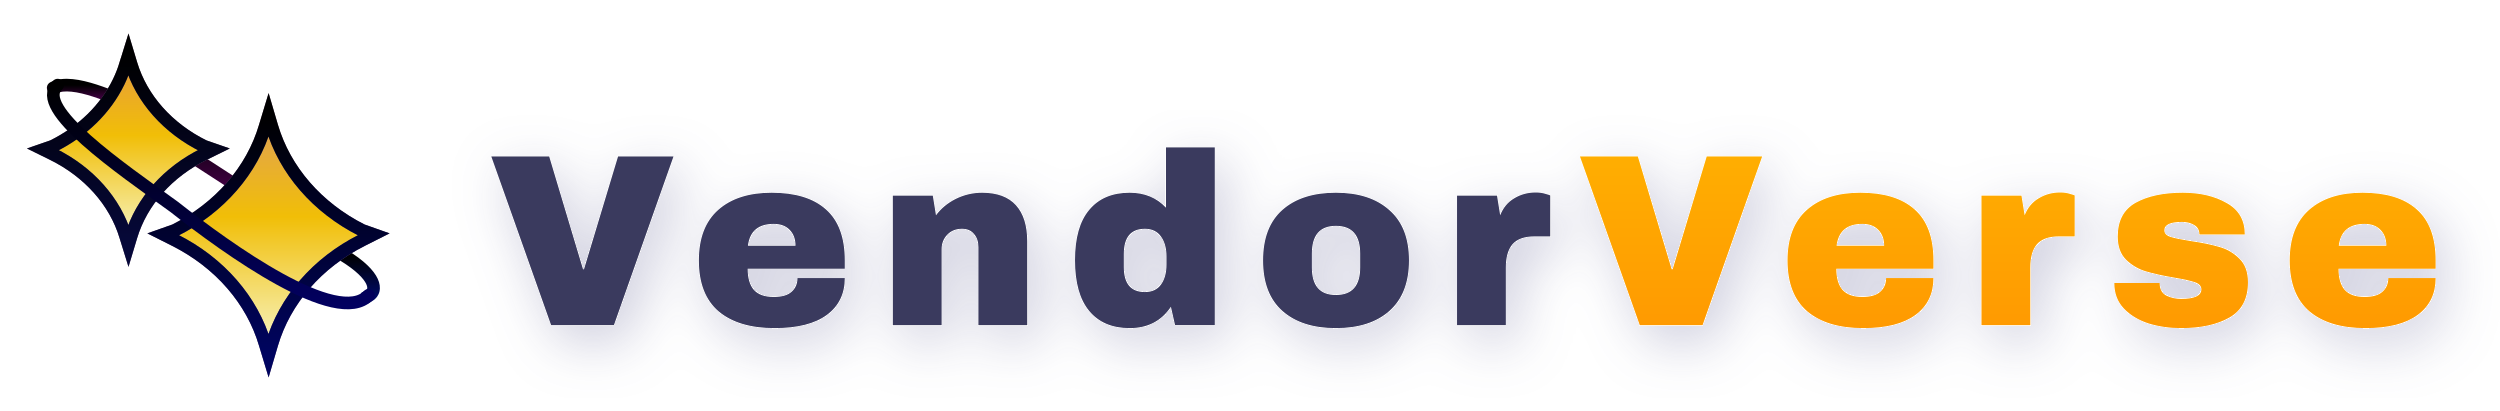
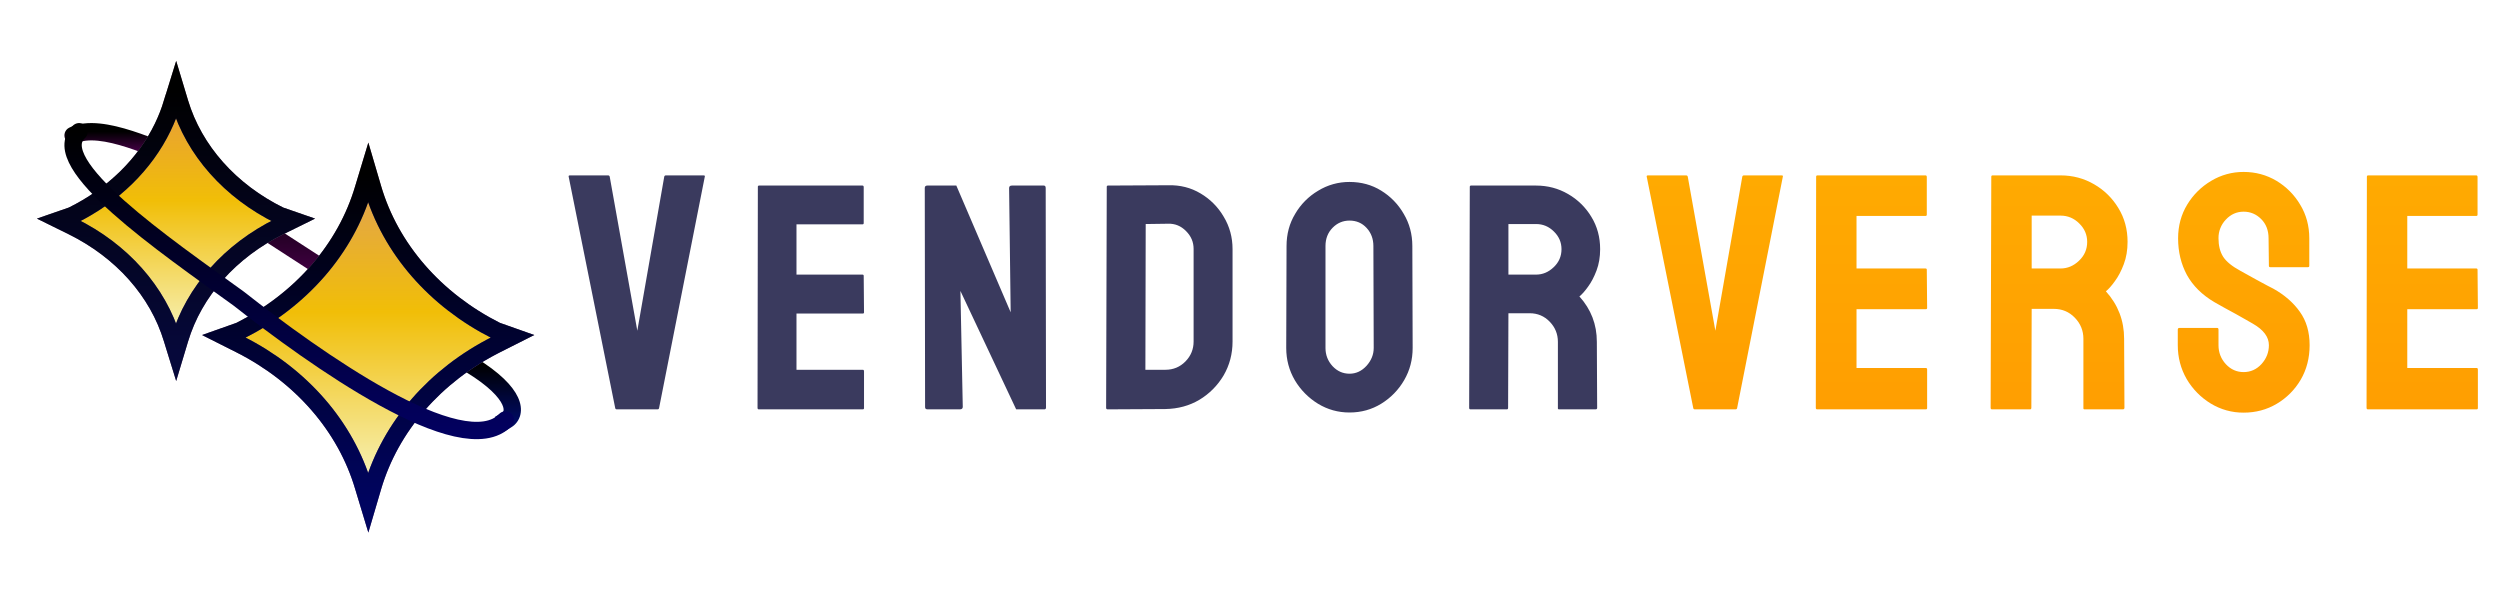
- <svg xmlns="http://www.w3.org/2000/svg" width="469" height="77" fill="none">
-   <path d="M24.654 20.851l1.128.366.732-2.254-1.127-.366-.733 2.254zM9.468 15.416a1.185 1.185 0 101.064 2.117l-1.064-2.118zm15.919 3.18c-.74-.24-1.776-.668-3.063-1.184-1.259-.505-2.71-1.074-4.192-1.55-1.477-.475-3.028-.873-4.488-1.018-1.444-.145-2.927-.056-4.176.572l1.064 2.117c.674-.338 1.636-.455 2.876-.331 1.224.122 2.596.465 3.999.916 1.397.45 2.783.991 4.035 1.494 1.225.491 2.374.966 3.212 1.239l.733-2.254z" fill="url(#paint0_linear_918_5002)" />
-   <path d="M53.618 40.796l-27.204-17.63" stroke="url(#paint1_linear_918_5002)" stroke-width="2.37" stroke-linecap="round" />
-   <path d="M68.706 54.382l-1.017.61 1.22 2.032 1.016-.61-1.22-2.032zm-3.637-7.504a1.185 1.185 0 00-1.24 2.02l1.24-2.02zm4.856 9.536a2.723 2.723 0 001.261-1.72c.181-.76.052-1.582-.329-2.403-.745-1.604-2.549-3.425-5.788-5.413l-1.24 2.02c3.104 1.905 4.428 3.422 4.879 4.391.216.466.2.738.173.856a.355.355 0 01-.175.237l1.22 2.032z" fill="url(#paint2_linear_918_5002)" />
-   <path d="M23.566 12.023l.522-1.687.508 1.687c1.96 6.51 6.892 12.066 13.684 15.411l1.76.61-1.76.867c-6.792 3.346-11.725 8.902-13.684 15.411l-.508 1.688-.523-1.688c-1.96-6.51-6.893-12.065-13.684-15.41l-1.76-.868 1.76-.61c5.6-2.758 9.936-7.02 12.384-12.079a22.5 22.5 0 001.3-3.332z" fill="url(#paint3_linear_918_5002)" />
-   <path d="M23.566 12.023l.522-1.687.508 1.687c1.96 6.51 6.892 12.066 13.684 15.411l1.76.61-1.76.867c-6.792 3.346-11.725 8.902-13.684 15.411l-.508 1.688-.523-1.688c-1.96-6.51-6.893-12.065-13.684-15.41l-1.76-.868 1.76-.61c5.6-2.758 9.936-7.02 12.384-12.079a22.5 22.5 0 001.3-3.332z" stroke="#79627D" stroke-width="2.37" />
-   <path d="M23.566 12.023l.522-1.687.508 1.687c1.96 6.51 6.892 12.066 13.684 15.411l1.76.61-1.76.867c-6.792 3.346-11.725 8.902-13.684 15.411l-.508 1.688-.523-1.688c-1.96-6.51-6.893-12.065-13.684-15.41l-1.76-.868 1.76-.61c5.6-2.758 9.936-7.02 12.384-12.079a22.5 22.5 0 001.3-3.332z" stroke="url(#paint4_linear_918_5002)" stroke-width="2.37" />
-   <path d="M49.73 23.733l.646-2.131.627 2.131c2.42 8.223 8.515 15.24 16.904 19.466l2.175.771-2.175 1.096c-8.389 4.225-14.483 11.243-16.904 19.466l-.627 2.131-.645-2.131c-2.421-8.223-8.515-15.24-16.904-19.466l-2.175-1.096 2.175-.77c8.389-4.226 14.483-11.244 16.904-19.467z" fill="url(#paint5_linear_918_5002)" />
-   <path d="M49.73 23.733l.646-2.131.627 2.131c2.42 8.223 8.515 15.24 16.904 19.466l2.175.771-2.175 1.096c-8.389 4.225-14.483 11.243-16.904 19.466l-.627 2.131-.645-2.131c-2.421-8.223-8.515-15.24-16.904-19.466l-2.175-1.096 2.175-.77c8.389-4.226 14.483-11.244 16.904-19.467z" stroke="#79627D" stroke-width="2.37" />
-   <path d="M49.73 23.733l.646-2.131.627 2.131c2.42 8.223 8.515 15.24 16.904 19.466l2.175.771-2.175 1.096c-8.389 4.225-14.483 11.243-16.904 19.466l-.627 2.131-.645-2.131c-2.421-8.223-8.515-15.24-16.904-19.466l-2.175-1.096 2.175-.77c8.389-4.226 14.483-11.244 16.904-19.467z" stroke="url(#paint6_linear_918_5002)" stroke-width="2.37" />
-   <path d="M10.82 15.969c-4.68 4.305 11.773 15.547 21.847 22.838 10.075 7.934 30.65 22.703 36.477 16.59" stroke="url(#paint7_linear_918_5002)" stroke-width="2.37" stroke-linecap="round" />
-   <g filter="url(#filter0_d_918_5002)">
-     <path d="M103.393 61L92.169 29.352h10.856l6.348 21.16h.184l6.394-21.16h10.396L115.169 61h-11.776zm41.379-24.84c4.446 0 7.835 1.043 10.166 3.128 2.361 2.085 3.542 5.275 3.542 9.568v1.564h-18.216c0 1.748.383 3.067 1.15 3.956.797.89 2.039 1.334 3.726 1.334 1.533 0 2.652-.322 3.358-.966.736-.644 1.104-1.503 1.104-2.576h8.878c0 2.944-1.12 5.244-3.358 6.9-2.239 1.656-5.505 2.484-9.798 2.484-4.508 0-8.004-1.043-10.488-3.128-2.484-2.116-3.726-5.305-3.726-9.568 0-4.17 1.211-7.33 3.634-9.476 2.422-2.147 5.765-3.22 10.028-3.22zm.368 5.842c-2.883 0-4.493 1.365-4.83 4.094h8.924c0-1.257-.368-2.254-1.104-2.99-.706-.736-1.702-1.104-2.99-1.104zm39.099-5.842c2.821 0 4.937.782 6.348 2.346 1.411 1.564 2.116 3.818 2.116 6.762V61h-9.154V46.372c0-1.043-.276-1.87-.828-2.484-.521-.644-1.273-.966-2.254-.966-1.135 0-2.055.368-2.76 1.104-.705.736-1.058 1.64-1.058 2.714V61h-9.154V36.712h7.498l.598 3.68c.951-1.288 2.193-2.315 3.726-3.082a11.045 11.045 0 014.922-1.15zM220.441 61l-.782-3.45c-1.779 2.668-4.355 4.002-7.728 4.002-3.282 0-5.812-1.073-7.59-3.22-1.779-2.147-2.668-5.32-2.668-9.522 0-4.17.889-7.314 2.668-9.43 1.778-2.147 4.308-3.22 7.59-3.22 2.79 0 5.06.935 6.808 2.806V27.65h9.154V61h-7.452zm-5.658-18.078c-2.638 0-3.956 1.58-3.956 4.738v2.438c0 3.128 1.318 4.692 3.956 4.692 1.349 0 2.361-.475 3.036-1.426.674-.95 1.012-2.193 1.012-3.726V48.12c0-1.533-.338-2.775-1.012-3.726-.675-.981-1.687-1.472-3.036-1.472zm35.833-6.762c4.263 0 7.606 1.089 10.028 3.266 2.454 2.147 3.68 5.29 3.68 9.43s-1.226 7.299-3.68 9.476c-2.422 2.147-5.765 3.22-10.028 3.22-4.262 0-7.605-1.073-10.028-3.22-2.422-2.147-3.634-5.305-3.634-9.476 0-4.17 1.212-7.33 3.634-9.476 2.423-2.147 5.766-3.22 10.028-3.22zm0 6.21c-3.005 0-4.508 1.733-4.508 5.198v2.622c0 3.435 1.503 5.152 4.508 5.152 3.036 0 4.554-1.717 4.554-5.152v-2.622c0-3.465-1.518-5.198-4.554-5.198zm37.49-6.256c.705 0 1.334.092 1.886.276.552.153.828.245.828.276v7.682h-2.944c-1.901 0-3.281.49-4.14 1.472-.828.981-1.242 2.438-1.242 4.37V61h-9.154V36.712h7.498l.598 3.68c.552-1.41 1.426-2.469 2.622-3.174 1.196-.736 2.545-1.104 4.048-1.104z" fill="url(#paint8_linear_918_5002)" />
-     <path d="M307.626 61l-11.224-31.648h10.856l6.348 21.16h.184l6.394-21.16h10.396L319.402 61h-11.776zm41.378-24.84c4.447 0 7.836 1.043 10.166 3.128 2.362 2.085 3.542 5.275 3.542 9.568v1.564h-18.216c0 1.748.384 3.067 1.15 3.956.798.89 2.04 1.334 3.726 1.334 1.534 0 2.653-.322 3.358-.966.736-.644 1.104-1.503 1.104-2.576h8.878c0 2.944-1.119 5.244-3.358 6.9-2.238 1.656-5.504 2.484-9.798 2.484-4.508 0-8.004-1.043-10.488-3.128-2.484-2.116-3.726-5.305-3.726-9.568 0-4.17 1.212-7.33 3.634-9.476 2.423-2.147 5.766-3.22 10.028-3.22zm.368 5.842c-2.882 0-4.492 1.365-4.83 4.094h8.924c0-1.257-.368-2.254-1.104-2.99-.705-.736-1.702-1.104-2.99-1.104zm37.122-5.888c.705 0 1.334.092 1.886.276.552.153.828.245.828.276v7.682h-2.944c-1.901 0-3.281.49-4.14 1.472-.828.981-1.242 2.438-1.242 4.37V61h-9.154V36.712h7.498l.598 3.68c.552-1.41 1.426-2.469 2.622-3.174 1.196-.736 2.545-1.104 4.048-1.104zm22.987.046c3.251 0 5.996.644 8.234 1.932 2.27 1.257 3.404 3.22 3.404 5.888h-8.51c0-.89-.398-1.518-1.196-1.886-.552-.307-1.242-.46-2.07-.46-2.208 0-3.312.521-3.312 1.564 0 .583.384.997 1.15 1.242.767.245 2.024.506 3.772.782 2.147.307 3.941.675 5.382 1.104a8.429 8.429 0 013.772 2.208c1.074 1.043 1.61 2.515 1.61 4.416 0 3.097-1.165 5.305-3.496 6.624-2.3 1.319-5.32 1.978-9.062 1.978-2.146 0-4.17-.291-6.072-.874-1.901-.613-3.45-1.549-4.646-2.806-1.196-1.257-1.794-2.852-1.794-4.784h8.51v.184c.031 1.043.46 1.779 1.288 2.208a6.372 6.372 0 002.714.598c2.546 0 3.818-.598 3.818-1.794 0-.613-.398-1.058-1.196-1.334-.797-.276-2.1-.567-3.91-.874-2.177-.368-3.971-.767-5.382-1.196a8.981 8.981 0 01-3.634-2.162c-1.042-1.043-1.564-2.484-1.564-4.324 0-2.975 1.12-5.09 3.358-6.348 2.27-1.257 5.214-1.886 8.832-1.886zm33.733 0c4.447 0 7.836 1.043 10.166 3.128 2.362 2.085 3.542 5.275 3.542 9.568v1.564h-18.216c0 1.748.384 3.067 1.15 3.956.798.89 2.04 1.334 3.726 1.334 1.534 0 2.653-.322 3.358-.966.736-.644 1.104-1.503 1.104-2.576h8.878c0 2.944-1.119 5.244-3.358 6.9-2.238 1.656-5.504 2.484-9.798 2.484-4.508 0-8.004-1.043-10.488-3.128-2.484-2.116-3.726-5.305-3.726-9.568 0-4.17 1.212-7.33 3.634-9.476 2.423-2.147 5.766-3.22 10.028-3.22zm.368 5.842c-2.882 0-4.492 1.365-4.83 4.094h8.924c0-1.257-.368-2.254-1.104-2.99-.705-.736-1.702-1.104-2.99-1.104z" fill="url(#paint9_linear_918_5002)" />
-   </g>
+ <svg xmlns="http://www.w3.org/2000/svg" width="342" height="83" fill="none">
+   <path d="M24.652 22.903l1.127.366.733-2.254-1.127-.366-.733 2.254zM9.466 17.467a1.185 1.185 0 001.064 2.118l-1.064-2.118zm15.919 3.182c-.74-.24-1.776-.67-3.063-1.185-1.259-.505-2.71-1.074-4.192-1.55-1.477-.475-3.028-.873-4.488-1.019-1.444-.144-2.927-.055-4.176.572l1.064 2.118c.674-.338 1.636-.455 2.876-.331 1.224.122 2.596.465 3.999.916 1.397.45 2.783.991 4.035 1.493 1.225.492 2.374.967 3.212 1.24l.733-2.254z" fill="url(#paint0_linear_918_5002)" />
+   <path d="M53.616 42.847L26.412 25.218" stroke="url(#paint1_linear_918_5002)" stroke-width="2.37" stroke-linecap="round" />
+   <path d="M68.704 56.434l-1.017.61 1.22 2.032 1.016-.61-1.22-2.032zm-3.637-7.505a1.185 1.185 0 00-1.24 2.02l1.24-2.02zm4.856 9.537a2.723 2.723 0 001.262-1.72c.18-.76.051-1.583-.33-2.403-.744-1.604-2.549-3.425-5.788-5.414l-1.24 2.02c3.105 1.906 4.429 3.423 4.879 4.392.216.466.201.738.173.856a.354.354 0 01-.175.237l1.22 2.032z" fill="url(#paint2_linear_918_5002)" />
+   <path d="M23.564 14.075l.522-1.687.508 1.687c1.96 6.51 6.893 12.066 13.684 15.411l1.76.61-1.76.867c-6.791 3.346-11.725 8.902-13.684 15.411l-.508 1.688-.522-1.688c-1.96-6.51-6.893-12.065-13.685-15.41l-1.76-.868 1.76-.61c5.6-2.758 9.936-7.02 12.384-12.079.521-1.077.957-2.19 1.3-3.332z" fill="url(#paint3_linear_918_5002)" />
+   <path d="M23.564 14.075l.522-1.687.508 1.687c1.96 6.51 6.893 12.066 13.684 15.411l1.76.61-1.76.867c-6.791 3.346-11.725 8.902-13.684 15.411l-.508 1.688-.522-1.688c-1.96-6.51-6.893-12.065-13.685-15.41l-1.76-.868 1.76-.61c5.6-2.758 9.936-7.02 12.384-12.079.521-1.077.957-2.19 1.3-3.332z" stroke="#79627D" stroke-width="2.37" />
+   <path d="M23.564 14.075l.522-1.687.508 1.687c1.96 6.51 6.893 12.066 13.684 15.411l1.76.61-1.76.867c-6.791 3.346-11.725 8.902-13.684 15.411l-.508 1.688-.522-1.688c-1.96-6.51-6.893-12.065-13.685-15.41l-1.76-.868 1.76-.61c5.6-2.758 9.936-7.02 12.384-12.079.521-1.077.957-2.19 1.3-3.332z" stroke="url(#paint4_linear_918_5002)" stroke-width="2.37" />
+   <path d="M49.729 25.785l.645-2.132.627 2.132c2.42 8.223 8.515 15.24 16.904 19.466l2.174.77-2.174 1.096c-8.389 4.226-14.483 11.244-16.904 19.467l-.627 2.131-.645-2.131c-2.42-8.223-8.515-15.241-16.904-19.467l-2.175-1.095 2.175-.77c8.389-4.226 14.483-11.244 16.904-19.467z" fill="url(#paint5_linear_918_5002)" />
+   <path d="M49.729 25.785l.645-2.132.627 2.132c2.42 8.223 8.515 15.24 16.904 19.466l2.174.77-2.174 1.096c-8.389 4.226-14.483 11.244-16.904 19.467l-.627 2.131-.645-2.131c-2.42-8.223-8.515-15.241-16.904-19.467l-2.175-1.095 2.175-.77c8.389-4.226 14.483-11.244 16.904-19.467z" stroke="#79627D" stroke-width="2.37" />
+   <path d="M49.729 25.785l.645-2.132.627 2.132c2.42 8.223 8.515 15.24 16.904 19.466l2.174.77-2.174 1.096c-8.389 4.226-14.483 11.244-16.904 19.467l-.627 2.131-.645-2.131c-2.42-8.223-8.515-15.241-16.904-19.467l-2.175-1.095 2.175-.77c8.389-4.226 14.483-11.244 16.904-19.467z" stroke="url(#paint6_linear_918_5002)" stroke-width="2.37" />
+   <path d="M10.817 18.02c-4.68 4.306 11.774 15.548 21.849 22.839 10.074 7.934 30.65 22.702 36.476 16.59" stroke="url(#paint7_linear_918_5002)" stroke-width="2.37" stroke-linecap="round" />
+   <path d="M89.946 56h-5.57c-.135 0-.21-.075-.225-.225l-6.356-31.602c-.03-.12.03-.18.18-.18h5.21c.12 0 .195.06.225.18l3.774 21.068 3.683-21.068c.03-.12.105-.18.225-.18h5.143c.165 0 .225.06.18.18l-6.244 31.602c-.015.15-.09.225-.225.225zm28.08 0h-14.223c-.114 0-.172-.072-.172-.215l.043-30.228c0-.115.058-.172.172-.172h14.137c.114 0 .172.071.172.215v4.92c0 .114-.058.171-.172.171h-9.024v6.875h9.024c.114 0 .172.058.172.172l.043 4.985c0 .114-.058.172-.172.172h-9.067v7.69h9.067c.114 0 .172.073.172.216v5.027c0 .115-.058.172-.172.172zm13.273 0h-4.404c-.23 0-.344-.1-.344-.3l-.043-29.972c0-.229.114-.343.344-.343h3.974l7.434 17.338-.215-16.994c0-.23.129-.344.387-.344h4.361c.172 0 .258.114.258.343l.043 30.014c0 .172-.072.258-.215.258h-3.867l-7.627-16.2.322 15.856c0 .23-.136.344-.408.344zm28.119-.043l-7.885.043c-.143 0-.215-.072-.215-.215l.086-30.228c0-.115.057-.172.172-.172l8.228-.043c1.633-.043 3.108.33 4.426 1.117a8.85 8.85 0 013.18 3.201c.802 1.332 1.203 2.807 1.203 4.426v12.633c0 1.69-.408 3.237-1.225 4.64a9.559 9.559 0 01-3.308 3.33c-1.375.817-2.929 1.24-4.662 1.268zm.386-25.352l-3.072.043-.043 19.938h2.729c1.088 0 2.005-.38 2.75-1.139.744-.759 1.117-1.668 1.117-2.728V34.043c0-.931-.344-1.74-1.031-2.428-.688-.702-1.504-1.038-2.45-1.01zm24.81 25.825c-1.561 0-3-.401-4.318-1.203a9.385 9.385 0 01-3.158-3.202c-.788-1.346-1.182-2.821-1.182-4.425l.043-13.944c0-1.633.394-3.1 1.182-4.404a8.83 8.83 0 013.137-3.158 8.11 8.11 0 014.296-1.203c1.605 0 3.044.394 4.319 1.181a8.903 8.903 0 013.094 3.18c.787 1.318 1.181 2.786 1.181 4.404l.043 13.944c0 1.604-.387 3.072-1.16 4.404a9.137 9.137 0 01-3.137 3.223c-1.303.802-2.75 1.203-4.34 1.203zm0-5.307c.888 0 1.662-.358 2.321-1.074.659-.73.988-1.547.988-2.45l-.043-13.943c0-.974-.308-1.797-.924-2.47-.616-.674-1.396-1.01-2.342-1.01-.902 0-1.675.33-2.32.988-.644.659-.967 1.49-.967 2.492V47.6c0 .96.323 1.79.967 2.492.645.687 1.418 1.031 2.32 1.031zM206.137 56h-4.984c-.114 0-.172-.072-.172-.215l.086-30.228c0-.115.057-.172.172-.172h8.895c1.589 0 3.05.386 4.382 1.16a8.843 8.843 0 013.18 3.115c.802 1.303 1.203 2.779 1.203 4.426 0 1.074-.164 2.048-.494 2.922-.329.873-.716 1.611-1.16 2.213-.43.601-.824 1.045-1.182 1.332 1.59 1.762 2.385 3.831 2.385 6.209l.043 9.023c0 .143-.072.215-.215.215h-4.984c-.115 0-.172-.043-.172-.129v-9.11c0-1.06-.372-1.976-1.117-2.75-.745-.773-1.662-1.16-2.75-1.16h-2.901l-.043 12.934c0 .143-.057.215-.172.215zm3.997-25.352h-3.782v6.918h3.782c.902 0 1.704-.336 2.406-1.01.716-.672 1.074-1.496 1.074-2.47 0-.931-.344-1.733-1.031-2.406-.688-.688-1.504-1.032-2.449-1.032z" fill="url(#paint8_linear_918_5002)" />
+   <path d="M237.423 56h-5.57c-.135 0-.21-.075-.225-.225l-6.356-31.602c-.03-.12.03-.18.18-.18h5.211c.119 0 .194.06.224.18l3.774 21.068 3.683-21.068c.03-.12.105-.18.225-.18h5.143c.165 0 .225.06.18.18l-6.244 31.602c-.015.15-.09.225-.225.225zm26.028 0h-14.869c-.12 0-.18-.075-.18-.225l.045-31.602c0-.12.06-.18.18-.18h14.779c.12 0 .18.075.18.225v5.143c0 .12-.06.18-.18.18h-9.434v7.187h9.434c.12 0 .18.06.18.18l.045 5.211c0 .12-.06.18-.18.18h-9.479v8.04h9.479c.12 0 .18.076.18.226v5.255c0 .12-.06.18-.18.18zm14.258 0h-5.211c-.12 0-.179-.075-.179-.225l.089-31.602c0-.12.06-.18.18-.18h9.299c1.662 0 3.189.405 4.582 1.213a9.232 9.232 0 013.324 3.257c.839 1.363 1.258 2.905 1.258 4.627 0 1.123-.172 2.141-.517 3.054-.344.914-.748 1.685-1.213 2.314-.449.629-.861 1.093-1.235 1.393 1.662 1.841 2.493 4.005 2.493 6.49l.045 9.434c0 .15-.075.225-.224.225h-5.211c-.12 0-.18-.045-.18-.135v-9.523c0-1.108-.389-2.067-1.168-2.875-.779-.809-1.737-1.213-2.875-1.213h-3.032l-.045 13.521c0 .15-.06.225-.18.225zm4.178-26.504h-3.953v7.232h3.953c.943 0 1.782-.351 2.516-1.055.748-.704 1.123-1.565 1.123-2.583 0-.974-.36-1.812-1.079-2.516-.718-.719-1.572-1.078-2.56-1.078zm25.039 26.953a8.518 8.518 0 01-4.514-1.258 9.616 9.616 0 01-3.28-3.346c-.808-1.408-1.212-2.95-1.212-4.627v-2.112c0-.164.074-.247.224-.247h5.166c.12 0 .18.083.18.247v2.112c0 1.003.337 1.871 1.011 2.605.673.719 1.482 1.078 2.425 1.078.959 0 1.775-.367 2.449-1.1.673-.749 1.01-1.61 1.01-2.583 0-1.123-.733-2.104-2.201-2.943a17.38 17.38 0 00-.943-.539 37.54 37.54 0 00-1.348-.763l-1.527-.831a76.547 76.547 0 00-1.438-.809c-1.677-.988-2.927-2.224-3.751-3.706-.808-1.497-1.213-3.175-1.213-5.031 0-1.707.42-3.25 1.258-4.627a9.418 9.418 0 013.28-3.235 8.515 8.515 0 014.424-1.213c1.633 0 3.13.405 4.493 1.213a9.353 9.353 0 013.256 3.28c.824 1.362 1.236 2.89 1.236 4.582v3.773c0 .12-.06.18-.18.18h-5.166c-.12 0-.18-.06-.18-.18l-.045-3.773c0-1.078-.336-1.954-1.01-2.628-.674-.674-1.475-1.011-2.404-1.011-.943 0-1.752.36-2.425 1.078a3.616 3.616 0 00-1.011 2.56c0 1.004.209 1.843.629 2.516.434.674 1.22 1.318 2.358 1.932a99.5 99.5 0 012.269 1.258c.539.284 1.025.546 1.46.786.434.224.696.36.786.404 1.527.854 2.733 1.902 3.616 3.145.898 1.243 1.348 2.77 1.348 4.582 0 1.752-.405 3.324-1.213 4.717a9.243 9.243 0 01-3.28 3.301c-1.362.809-2.875 1.213-4.537 1.213zM338.794 56h-14.869c-.12 0-.18-.075-.18-.225l.045-31.602c0-.12.06-.18.18-.18h14.779c.12 0 .18.075.18.225v5.143c0 .12-.06.18-.18.18h-9.434v7.187h9.434c.12 0 .18.06.18.18l.045 5.211c0 .12-.06.18-.18.18h-9.479v8.04h9.479c.12 0 .18.076.18.226v5.255c0 .12-.06.18-.18.18z" fill="url(#paint9_linear_918_5002)" />
  <defs>
-     <linearGradient id="paint0_linear_918_5002" x1="17.51" y1="15.969" x2="17.51" y2="19.724" gradientUnits="userSpaceOnUse">
+     <linearGradient id="paint0_linear_918_5002" x1="17.508" y1="18.02" x2="17.508" y2="21.776" gradientUnits="userSpaceOnUse">
      <stop />
      <stop offset="1" stop-color="#5E0060" />
    </linearGradient>
-     <linearGradient id="paint1_linear_918_5002" x1="40.405" y1="23.672" x2="39.804" y2="40.296" gradientUnits="userSpaceOnUse">
+     <linearGradient id="paint1_linear_918_5002" x1="40.403" y1="25.724" x2="39.802" y2="42.348" gradientUnits="userSpaceOnUse">
      <stop />
      <stop offset="1" stop-color="#5E0060" />
    </linearGradient>
-     <linearGradient id="paint2_linear_918_5002" x1="67.266" y1="47.888" x2="67.266" y2="55.398" gradientUnits="userSpaceOnUse">
+     <linearGradient id="paint2_linear_918_5002" x1="67.264" y1="49.94" x2="67.264" y2="57.45" gradientUnits="userSpaceOnUse">
      <stop />
      <stop offset="1" stop-color="#000A60" />
    </linearGradient>
-     <linearGradient id="paint3_linear_918_5002" x1="24.081" y1="10.336" x2="24.081" y2="46.01" gradientUnits="userSpaceOnUse">
+     <linearGradient id="paint3_linear_918_5002" x1="24.079" y1="12.388" x2="24.079" y2="48.062" gradientUnits="userSpaceOnUse">
      <stop offset=".073" stop-color="#E7A036" />
      <stop offset=".422" stop-color="#F1BE07" />
      <stop offset="1" stop-color="#F7F8CE" />
    </linearGradient>
-     <linearGradient id="paint4_linear_918_5002" x1="24.081" y1="10.336" x2="24.081" y2="46.01" gradientUnits="userSpaceOnUse">
+     <linearGradient id="paint4_linear_918_5002" x1="24.079" y1="12.388" x2="24.079" y2="48.062" gradientUnits="userSpaceOnUse">
      <stop />
      <stop offset="1" stop-color="#06083A" />
    </linearGradient>
-     <linearGradient id="paint5_linear_918_5002" x1="50.367" y1="21.602" x2="50.367" y2="66.663" gradientUnits="userSpaceOnUse">
+     <linearGradient id="paint5_linear_918_5002" x1="50.365" y1="23.653" x2="50.365" y2="68.715" gradientUnits="userSpaceOnUse">
      <stop offset=".073" stop-color="#E2A54A" />
      <stop offset=".422" stop-color="#F1BE07" />
      <stop offset="1" stop-color="#F7F8CE" />
    </linearGradient>
-     <linearGradient id="paint6_linear_918_5002" x1="50.367" y1="21.602" x2="50.367" y2="66.663" gradientUnits="userSpaceOnUse">
+     <linearGradient id="paint6_linear_918_5002" x1="50.365" y1="23.653" x2="50.365" y2="68.715" gradientUnits="userSpaceOnUse">
      <stop />
      <stop offset="1" stop-color="#000460" />
    </linearGradient>
-     <linearGradient id="paint7_linear_918_5002" x1="40.041" y1="15.969" x2="40.041" y2="57.276" gradientUnits="userSpaceOnUse">
+     <linearGradient id="paint7_linear_918_5002" x1="40.039" y1="18.02" x2="40.039" y2="59.327" gradientUnits="userSpaceOnUse">
      <stop />
      <stop offset="1" stop-color="#020060" />
    </linearGradient>
-     <linearGradient id="paint8_linear_918_5002" x1="275.387" y1="21" x2="275.387" y2="71" gradientUnits="userSpaceOnUse">
+     <linearGradient id="paint8_linear_918_5002" x1="209.391" y1="0" x2="209.391" y2="83" gradientUnits="userSpaceOnUse">
      <stop stop-color="#3A3A5E" />
      <stop offset="1" stop-color="#3A3A5E" />
    </linearGradient>
-     <linearGradient id="paint9_linear_918_5002" x1="275.387" y1="21" x2="275.387" y2="71" gradientUnits="userSpaceOnUse">
+     <linearGradient id="paint9_linear_918_5002" x1="209.391" y1="0" x2="209.391" y2="83" gradientUnits="userSpaceOnUse">
      <stop stop-color="#FFB301" />
      <stop offset="1" stop-color="#FF9401" />
    </linearGradient>
-     <filter id="filter0_d_918_5002" x="84.168" y="20.65" width="384.754" height="53.902" filterUnits="userSpaceOnUse" color-interpolation-filters="sRGB">
-       <feFlood flood-opacity="0" result="BackgroundImageFix" />
-       <feColorMatrix in="SourceAlpha" values="0 0 0 0 0 0 0 0 0 0 0 0 0 0 0 0 0 0 127 0" result="hardAlpha" />
-       <feOffset dx="2" dy="3" />
-       <feGaussianBlur stdDeviation="5" />
-       <feComposite in2="hardAlpha" operator="out" />
-       <feColorMatrix values="0 0 0 0 0.218 0 0 0 0 0.218 0 0 0 0 0.471 0 0 0 0.25 0" />
-       <feBlend in2="BackgroundImageFix" result="effect1_dropShadow_918_5002" />
-       <feBlend in="SourceGraphic" in2="effect1_dropShadow_918_5002" result="shape" />
-     </filter>
  </defs>
</svg>
